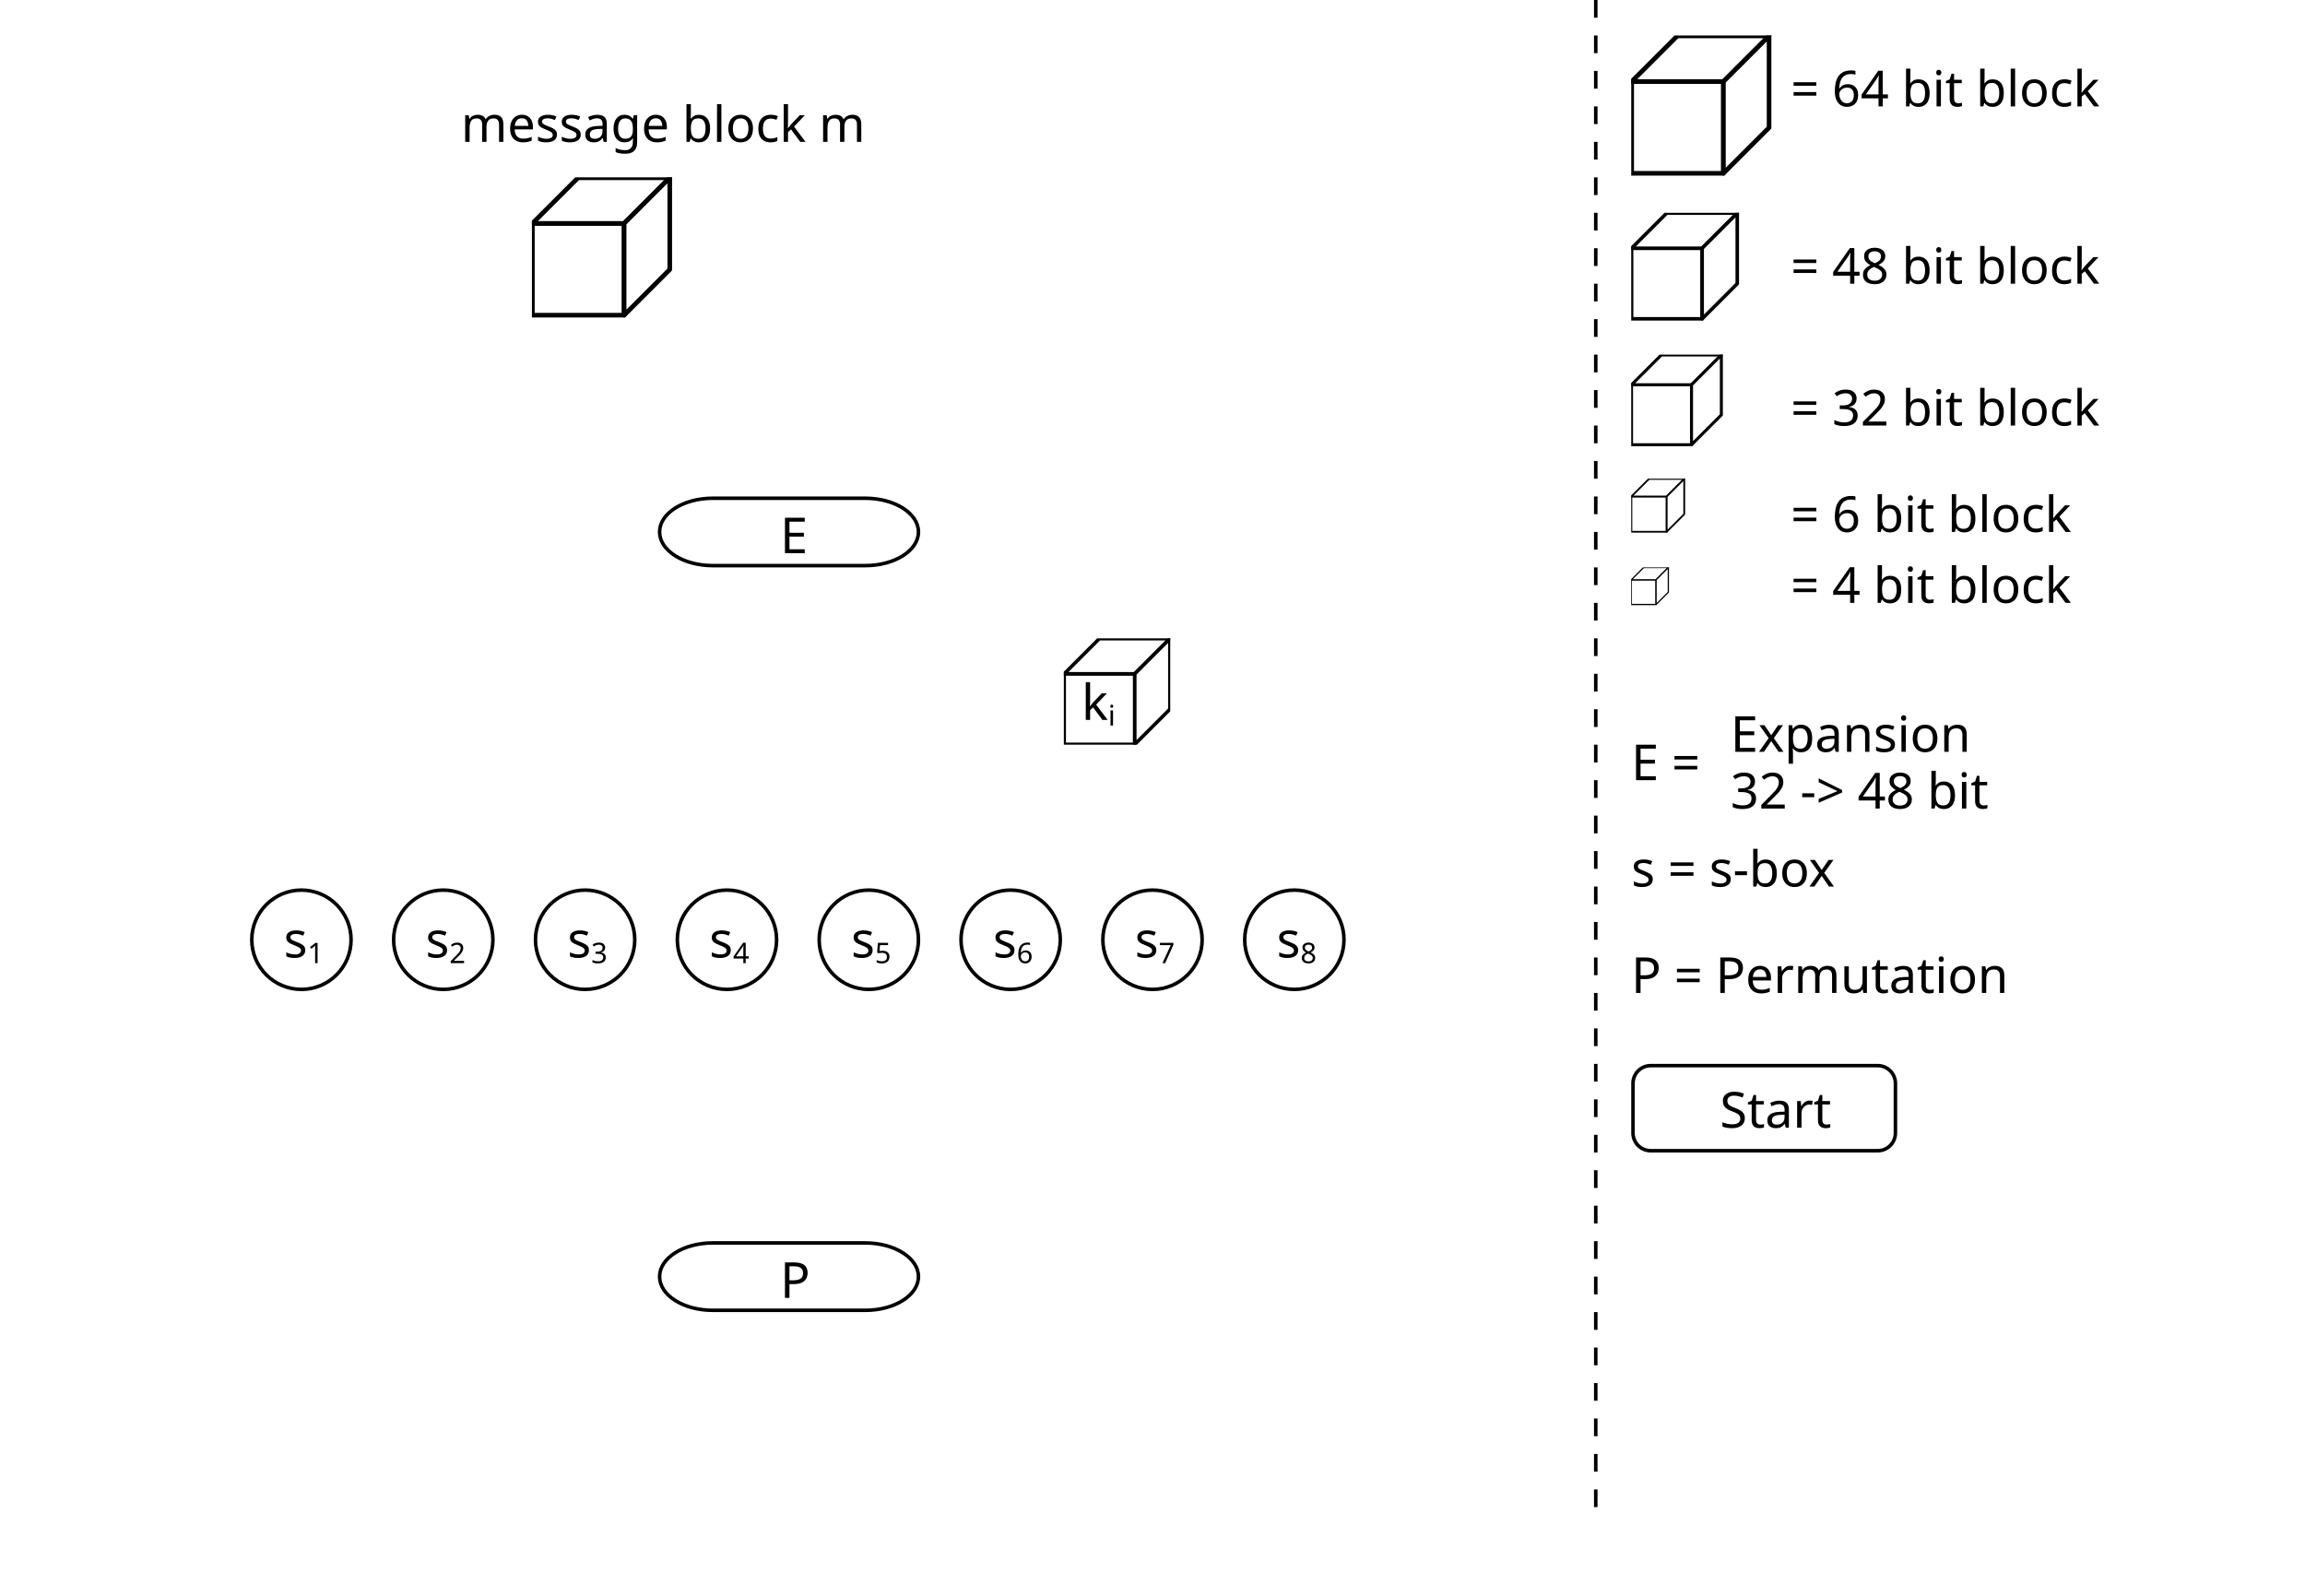
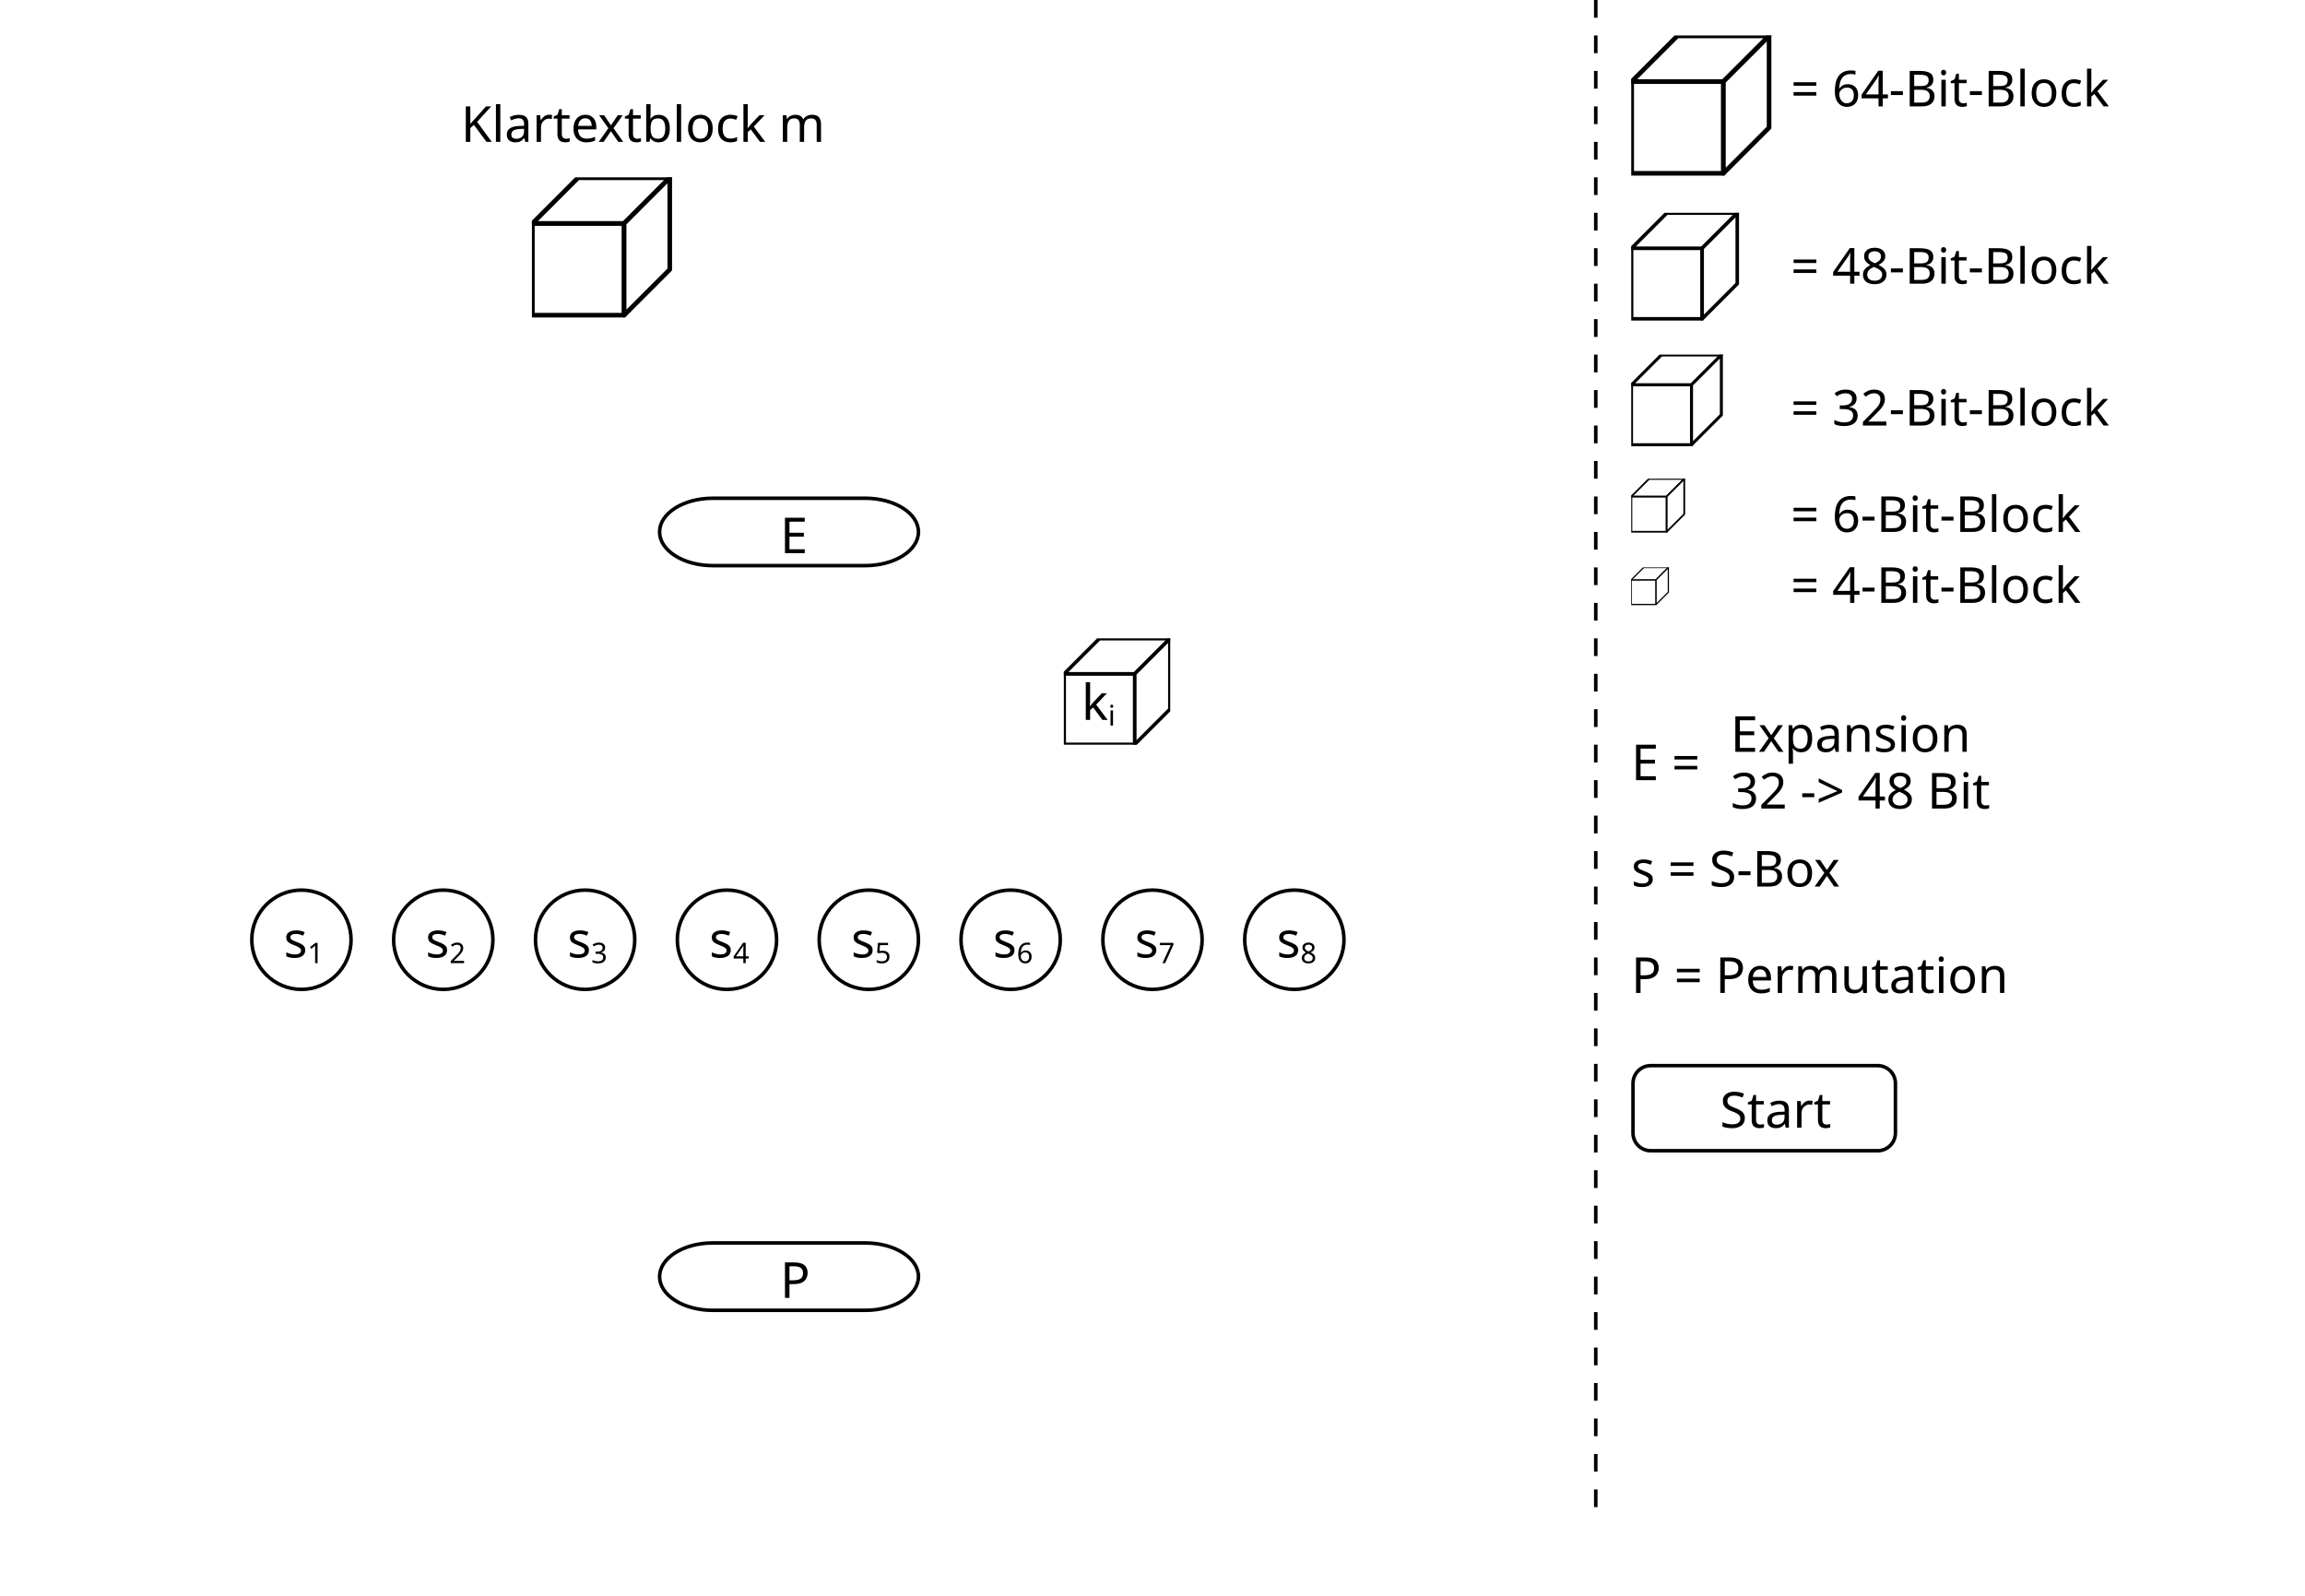
<svg xmlns="http://www.w3.org/2000/svg" xmlns:xlink="http://www.w3.org/1999/xlink" width="650" height="450" id="svg2">
  <defs id="defs4">
    <svg width="30" height="30" id="bit48">
      <rect y="10" x="0.1" width="19.9" height="19.9" fill="white" stroke="black" />
      <polygon fill="white" stroke="black" points="0.1 10, 10 0.1, 29.9 0.1, 20 10" />
      <polygon fill="white" stroke="black" points="29.9 0.1, 29.9 20, 20 29.9, 20 10" />
    </svg>
    <svg width="27" height="27" id="bit32">
      <use xlink:href="#bit48" transform="scale(0.85)" />
    </svg>
    <svg width="45" height="45" id="bit64">
      <use xlink:href="#bit48" transform="scale(1.3)" />
    </svg>
    <svg width="15" height="15" id="bit6">
      <use xlink:href="#bit48" transform="scale(0.5)" />
    </svg>
    <svg width="12" height="12" id="bit4">
      <use xlink:href="#bit48" transform="scale(0.35)" />
    </svg>
  </defs>
  <g style="fill:none;fill-rule:evenodd;stroke:none;stroke-width:1px;stroke-linecap:butt;stroke-linejoin:round;stroke-opacity:1;font-family:'sans';" id="g2383 " transform="scale(1)">
    <rect x="0" y="0" width="800" height="600" fill="white" />
    <svg x="185" y="140" width="75" height="20">
      <rect width="73" height="19" x="1" y="0.5" rx="15" ry="15" stroke="black" fill="white">
        <animate attributeName="fill" from="white" to="red" dur="1" begin="r02.end" fill="freeze" />
        <animate attributeName="fill" from="red" to="white" dur="1" begin="r02.end+1" fill="freeze" />
      </rect>
      <text x="35" y="16" font-size="14" fill="black">
E
</text>
    </svg>
    <svg x="185" y="350" width="75" height="20">
      <rect width="73" height="19" x="1" y="0.5" rx="15" ry="15" stroke="black" fill="white">
        <animate attributeName="fill" from="white" to="red" dur="1" begin="s03.end" fill="freeze" />
        <animate attributeName="fill" from="red" to="white" dur="1" begin="s03.end+1" fill="freeze" />
      </rect>
      <text x="35" y="16" font-size="14" fill="black">
P
</text>
    </svg>
    <use xlink:href="#bit64" x="150" y="50">
      <animate attributeName="opacity" from="1" to="0" begin="start.click" dur="1" fill="freeze" />
      <animate attributeName="opacity" from="0" to="1" begin="r06.end+5" dur="1" fill="freeze" />
    </use>
    <text x="130" y="40" font-size="14" fill="black">
- message block m
+ Klartextblock m
<animate attributeName="opacity" from="1" to="1" begin="start.click" dur="0" fill="freeze" />
      <animate attributeName="opacity" from="0" to="0" begin="r01.end" dur="0" fill="freeze" />
    </text>
    <svg width="27" height="27" x="155" y="58" opacity="0">
      <use xlink:href="#bit32" />
      <text x="4" y="20" font-size="14" fill="black">
l<tspan baseline-shift="sub" font-size="8">i</tspan>
      </text>
      <animate attributeName="opacity" from="0" to="1" begin="start.click" dur="1" fill="freeze" />
      <animate attributeName="x" from="155" to="100" begin="start.click" dur="2" fill="freeze" />
      <animate attributeName="y" from="58" to="80" begin="start.click" dur="2" fill="freeze" />
      <animate attributeName="x" from="100" to="20" begin="s04.end+1" dur="1" fill="freeze" id="l01" />
      <animate attributeName="y" from="80" to="400" begin="l01.end" dur="4" fill="freeze" id="l02" />
      <animate attributeName="x" from="20" to="205" begin="l02.end" dur="2" fill="freeze" id="l03" />
      <animate attributeName="opacity" from="0" to="0" begin="l03.end" dur="0" fill="freeze" />
    </svg>
    <svg width="27" height="27" x="210" y="80" opacity="0">
      <use xlink:href="#bit32" />
      <text x="4" y="20" font-size="14" fill="black">
r<tspan baseline-shift="sub" font-size="8">i</tspan>
        <set attributeName="opacity" to="1" dur="0" fill="freeze" begin="start.click" />
        <set attributeName="opacity" to="0" dur="0" fill="freeze" begin="r06.end" />
      </text>
      <text x="4" y="20" font-size="14" fill="black" opacity="0">
l<tspan baseline-shift="sub" font-size="8">i+1</tspan>
        <set attributeName="opacity" to="0" dur="0" fill="freeze" begin="start.click" />
        <set attributeName="opacity" to="1" dur="0" fill="freeze" begin="r06.end" />
      </text>
      <animate attributeName="x" from="210" to="210" dur="0" begin="start.click" fill="freeze" />
      <animate attributeName="y" from="80" to="80" dur="0" begin="start.click" fill="freeze" />
      <animate attributeName="opacity" from="1" to="1" begin="r01.end" dur="0" fill="freeze" />
      <animate attributeName="x" from="210" to="100" dur="2" begin="r05.end" fill="freeze" />
      <animate attributeName="x" from="100" to="155" dur="2" begin="r06.end+4" fill="freeze" />
      <animate attributeName="y" from="80" to="58" dur="2" begin="r06.end+4" fill="freeze" />
      <animate attributeName="opacity" from="1" to="0" dur="1" fill="freeze" begin="r06.end+5" />
    </svg>
    <svg width="27" height="27" x="155" y="58" opacity="0">
      <use xlink:href="#bit32" />
      <text x="4" y="20" font-size="14" fill="black">
r<tspan baseline-shift="sub" font-size="8">i</tspan>
      </text>
      <animate attributeName="opacity" from="0" to="1" begin="start.click" dur="1" fill="freeze" />
      <animate attributeName="x" from="155" to="210" begin="start.click" dur="2" fill="freeze" />
      <animate attributeName="y" from="58" to="80" begin="start.click" dur="2" fill="freeze" id="r01" />
      <animate attributeName="y" from="80" to="140" begin="r01.end+1" dur="1" fill="freeze" id="r02" />
      <animate attributeName="opacity" from="0" to="0" begin="r02.end" dur="0" fill="freeze" />
    </svg>
    <use xlink:href="#bit48" x="205" y="140" opacity="0">
      <animate attributeName="y" from="140" to="140" begin="start.click" dur="0" fill="freeze" />
      <animate attributeName="opacity" from="1" to="1" begin="r02.end+2" dur="0" fill="freeze" />
      <animate attributeName="y" from="140" to="180" begin="r02.end+2" dur="1" fill="freeze" id="r03" />
      <animate attributeName="opacity" from="1" to="0" dur="1" fill="freeze" begin="k01.end+2" />
    </use>
    <svg width="30" height="30" x="300" y="180" opacity="1">
      <use xlink:href="#bit48" />
      <text x="5" y="23" font-size="14" fill="black">
k<tspan baseline-shift="sub" font-size="8">i</tspan>
      </text>
      <animate attributeName="opacity" from="1" to="1" begin="start.click" dur="0" fill="freeze" />
      <animate attributeName="x" from="300" to="205" begin="r03.end" dur="2" id="k01" />
      <animate attributeName="opacity" from="0" to="0" begin="k01.end" dur="0" fill="freeze" />
    </svg>
    <svg x="205" y="180" height="30" width="30" opacity="0">
      <set attributeName="opacity" to="1" dur="1" begin="k01.end" />
      <circle cx="10" cy="20" r="8" stroke="red" stroke-width="2" />
      <path d="M 10 12 l 0 16 M 2 20 l 16 0" stroke="red" stroke-width="2" />
    </svg>
    <svg x="70" y="250" width="30" height="30">
      <circle cx="15" cy="15" r="14" stroke="black" fill="white">
        <animate attributeName="fill" from="white" to="red" dur="1" begin="s01.end" fill="freeze" />
        <animate attributeName="fill" from="red" to="white" dur="1" begin="s01.end+1" fill="freeze" />
      </circle>
      <text x="10" y="20" font-size="14" fill="black">
s<tspan baseline-shift="sub" font-size="8">1</tspan>
      </text>
    </svg>
    <svg x="110" y="250" width="30" height="30">
      <circle cx="15" cy="15" r="14" stroke="black" fill="white">
        <animate attributeName="fill" from="white" to="red" dur="1" begin="s01.end" fill="freeze" />
        <animate attributeName="fill" from="red" to="white" dur="1" begin="s01.end+1" fill="freeze" />
      </circle>
      <text x="10" y="20" font-size="14" fill="black">
s<tspan baseline-shift="sub" font-size="8">2</tspan>
      </text>
    </svg>
    <svg x="150" y="250" width="30" height="30">
      <circle cx="15" cy="15" r="14" stroke="black" fill="white">
        <animate attributeName="fill" from="white" to="red" dur="1" begin="s01.end" fill="freeze" />
        <animate attributeName="fill" from="red" to="white" dur="1" begin="s01.end+1" fill="freeze" />
      </circle>
      <text x="10" y="20" font-size="14" fill="black">
s<tspan baseline-shift="sub" font-size="8">3</tspan>
      </text>
    </svg>
    <svg x="190" y="250" width="30" height="30">
      <circle cx="15" cy="15" r="14" stroke="black" fill="white">
        <animate attributeName="fill" from="white" to="red" dur="1" begin="s01.end" fill="freeze" />
        <animate attributeName="fill" from="red" to="white" dur="1" begin="s01.end+1" fill="freeze" />
      </circle>
      <text x="10" y="20" font-size="14" fill="black">
s<tspan baseline-shift="sub" font-size="8">4</tspan>
      </text>
    </svg>
    <svg x="230" y="250" width="30" height="30">
      <circle cx="15" cy="15" r="14" stroke="black" fill="white">
        <animate attributeName="fill" from="white" to="red" dur="1" begin="s01.end" fill="freeze" />
        <animate attributeName="fill" from="red" to="white" dur="1" begin="s01.end+1" fill="freeze" />
      </circle>
      <text x="10" y="20" font-size="14" fill="black">
s<tspan baseline-shift="sub" font-size="8">5</tspan>
      </text>
    </svg>
    <svg x="270" y="250" width="30" height="30">
      <circle cx="15" cy="15" r="14" stroke="black" fill="white">
        <animate attributeName="fill" from="white" to="red" dur="1" begin="s01.end" fill="freeze" />
        <animate attributeName="fill" from="red" to="white" dur="1" begin="s01.end+1" fill="freeze" />
      </circle>
      <text x="10" y="20" font-size="14" fill="black">
s<tspan baseline-shift="sub" font-size="8">6</tspan>
      </text>
    </svg>
    <svg x="310" y="250" width="30" height="30">
      <circle cx="15" cy="15" r="14" stroke="black" fill="white">
        <animate attributeName="fill" from="white" to="red" dur="1" begin="s01.end" fill="freeze" />
        <animate attributeName="fill" from="red" to="white" dur="1" begin="s01.end+1" fill="freeze" />
      </circle>
      <text x="10" y="20" font-size="14" fill="black">
s<tspan baseline-shift="sub" font-size="8">7</tspan>
      </text>
    </svg>
    <svg x="350" y="250" width="30" height="30">
      <circle cx="15" cy="15" r="14" stroke="black" fill="white">
        <animate attributeName="fill" from="white" to="red" dur="1" begin="s01.end" fill="freeze" />
        <animate attributeName="fill" from="red" to="white" dur="1" begin="s01.end+1" fill="freeze" />
      </circle>
      <text x="10" y="20" font-size="14" fill="black">
s<tspan baseline-shift="sub" font-size="8">8</tspan>
      </text>
    </svg>
    <use xlink:href="#bit6" x="210" y="190" opacity="0">
      <animate attributeName="opacity" from="0" to="1" dur="1" fill="freeze" begin="k01.end+2" />
      <animate attributeName="x" from="210" to="75" dur="2" begin="k01.end+2" id="s01" />
      <animate attributeName="y" from="190" to="255" dur="2" begin="k01.end+2" />
      <animate attributeName="opacity" from="0" to="0" dur="0" fill="freeze" begin="s01.end" />
    </use>
    <use xlink:href="#bit6" x="210" y="190" opacity="0">
      <animate attributeName="opacity" from="0" to="1" dur="1" fill="freeze" begin="k01.end+2" />
      <animate attributeName="x" from="210" to="115" dur="2" begin="k01.end+2" />
      <animate attributeName="y" from="190" to="255" dur="2" begin="k01.end+2" />
      <animate attributeName="opacity" from="0" to="0" dur="0" fill="freeze" begin="s01.end" />
    </use>
    <use xlink:href="#bit6" x="210" y="190" opacity="0">
      <animate attributeName="opacity" from="0" to="1" dur="1" fill="freeze" begin="k01.end+2" />
      <animate attributeName="x" from="210" to="155" dur="2" begin="k01.end+2" />
      <animate attributeName="y" from="190" to="255" dur="2" begin="k01.end+2" />
      <animate attributeName="opacity" from="0" to="0" dur="0" fill="freeze" begin="s01.end" />
    </use>
    <use xlink:href="#bit6" x="210" y="190" opacity="0">
      <animate attributeName="opacity" from="0" to="1" dur="1" fill="freeze" begin="k01.end+2" />
      <animate attributeName="x" from="210" to="195" dur="2" begin="k01.end+2" />
      <animate attributeName="y" from="190" to="255" dur="2" begin="k01.end+2" />
      <animate attributeName="opacity" from="0" to="0" dur="0" fill="freeze" begin="s01.end" />
    </use>
    <use xlink:href="#bit6" x="210" y="190" opacity="0">
      <animate attributeName="opacity" from="0" to="1" dur="1" fill="freeze" begin="k01.end+2" />
      <animate attributeName="x" from="210" to="235" dur="2" begin="k01.end+2" />
      <animate attributeName="y" from="190" to="255" dur="2" begin="k01.end+2" />
      <animate attributeName="opacity" from="0" to="0" dur="0" fill="freeze" begin="s01.end" />
    </use>
    <use xlink:href="#bit6" x="210" y="190" opacity="0">
      <animate attributeName="opacity" from="0" to="1" dur="1" fill="freeze" begin="k01.end+2" />
      <animate attributeName="x" from="210" to="275" dur="2" begin="k01.end+2" />
      <animate attributeName="y" from="190" to="255" dur="2" begin="k01.end+2" />
      <animate attributeName="opacity" from="0" to="0" dur="0" fill="freeze" begin="s01.end" />
    </use>
    <use xlink:href="#bit6" x="210" y="190" opacity="0">
      <animate attributeName="opacity" from="0" to="1" dur="1" fill="freeze" begin="k01.end+2" />
      <animate attributeName="x" from="210" to="315" dur="2" begin="k01.end+2" />
      <animate attributeName="y" from="190" to="255" dur="2" begin="k01.end+2" />
      <animate attributeName="opacity" from="0" to="0" dur="0" fill="freeze" begin="s01.end" />
    </use>
    <use xlink:href="#bit6" x="210" y="190" opacity="0">
      <animate attributeName="opacity" from="0" to="1" dur="1" fill="freeze" begin="k01.end+2" />
      <animate attributeName="x" from="210" to="355" dur="2" begin="k01.end+2" />
      <animate attributeName="y" from="190" to="255" dur="2" begin="k01.end+2" />
      <animate attributeName="opacity" from="0" to="0" dur="0" fill="freeze" begin="s01.end" />
    </use>
    <use xlink:href="#bit4" x="80" y="260" opacity="0">
      <animate attributeName="opacity" from="1" to="1" dur="0" fill="freeze" begin="s01.end+2" />
      <animate attributeName="x" from="80" to="210" dur="2" begin="s01.end+2" id="s02" />
      <animate attributeName="y" from="260" to="320" dur="2" begin="s01.end+2" />
      <animate attributeName="opacity" from="1" to="0" dur="1" fill="freeze" begin="s01.end+3" />
    </use>
    <use xlink:href="#bit4" x="120" y="260" opacity="0">
      <animate attributeName="opacity" from="1" to="1" dur="0" fill="freeze" begin="s01.end+2" />
      <animate attributeName="x" from="120" to="210" dur="2" begin="s01.end+2" />
      <animate attributeName="y" from="260" to="320" dur="2" begin="s01.end+2" />
      <animate attributeName="opacity" from="1" to="0" dur="1" fill="freeze" begin="s01.end+3" />
    </use>
    <use xlink:href="#bit4" x="160" y="260" opacity="0">
      <animate attributeName="opacity" from="1" to="1" dur="0" fill="freeze" begin="s01.end+2" />
      <animate attributeName="x" from="160" to="210" dur="2" begin="s01.end+2" />
      <animate attributeName="y" from="260" to="320" dur="2" begin="s01.end+2" />
      <animate attributeName="opacity" from="1" to="0" dur="1" fill="freeze" begin="s01.end+3" />
    </use>
    <use xlink:href="#bit4" x="200" y="260" opacity="0">
      <animate attributeName="opacity" from="1" to="1" dur="0" fill="freeze" begin="s01.end+2" />
      <animate attributeName="x" from="200" to="210" dur="2" begin="s01.end+2" />
      <animate attributeName="y" from="260" to="320" dur="2" begin="s01.end+2" />
      <animate attributeName="opacity" from="1" to="0" dur="1" fill="freeze" begin="s01.end+3" />
    </use>
    <use xlink:href="#bit4" x="240" y="260" opacity="0">
      <animate attributeName="opacity" from="1" to="1" dur="0" fill="freeze" begin="s01.end+2" />
      <animate attributeName="x" from="240" to="210" dur="2" begin="s01.end+2" />
      <animate attributeName="y" from="260" to="320" dur="2" begin="s01.end+2" />
      <animate attributeName="opacity" from="1" to="0" dur="1" fill="freeze" begin="s01.end+3" />
    </use>
    <use xlink:href="#bit4" x="280" y="260" opacity="0">
      <animate attributeName="opacity" from="1" to="1" dur="0" fill="freeze" begin="s01.end+2" />
      <animate attributeName="x" from="280" to="210" dur="2" begin="s01.end+2" />
      <animate attributeName="y" from="260" to="320" dur="2" begin="s01.end+2" />
      <animate attributeName="opacity" from="1" to="0" dur="1" fill="freeze" begin="s01.end+3" />
    </use>
    <use xlink:href="#bit4" x="320" y="260" opacity="0">
      <animate attributeName="opacity" from="1" to="1" dur="0" fill="freeze" begin="s01.end+2" />
      <animate attributeName="x" from="320" to="210" dur="2" begin="s01.end+2" />
      <animate attributeName="y" from="260" to="320" dur="2" begin="s01.end+2" />
      <animate attributeName="opacity" from="1" to="0" dur="1" fill="freeze" begin="s01.end+3" />
    </use>
    <use xlink:href="#bit4" x="360" y="260" opacity="0">
      <animate attributeName="opacity" from="1" to="1" dur="0" fill="freeze" begin="s01.end+2" />
      <animate attributeName="x" from="360" to="210" dur="2" begin="s01.end+2" />
      <animate attributeName="y" from="260" to="320" dur="2" begin="s01.end+2" />
      <animate attributeName="opacity" from="1" to="0" dur="1" fill="freeze" begin="s01.end+3" />
    </use>
    <svg height="30" width="30" x="205" y="315" opacity="0">
      <use xlink:href="#bit32" />
      <text x="4" y="20" font-size="14" fill="black" opacity="0">
r<tspan baseline-shift="sub" font-size="8">i+1</tspan>
        <set attributeName="opacity" to="0" dur="0" fill="freeze" begin="start.click" />
        <set attributeName="opacity" to="1" dur="0" fill="freeze" begin="r06.end" />
      </text>
      <animate attributeName="x" from="205" to="205" dur="0" begin="start.click" fill="freeze" />
      <animate attributeName="y" from="315" to="315" dur="0" begin="start.click" fill="freeze" />
      <animate attributeName="opacity" from="0" to="1" dur="1" fill="freeze" begin="s01.end+3" />
      <animate attributeName="y" from="315" to="350" dur="1" begin="s02.end+1" fill="freeze" id="s03" />
      <animate attributeName="opacity" from="0" to="0" dur="1" begin="s03.end" fill="freeze" />
      <animate attributeName="opacity" from="1" to="1" dur="1" begin="s03.end+2" fill="freeze" />
      <animate attributeName="y" from="350" to="400" dur="1" begin="s03.end+2" fill="freeze" id="s04" />
      <animate attributeName="x" from="205" to="400" dur="2" begin="l03.end+2" fill="freeze" id="r04" />
      <animate attributeName="y" from="400" to="80" dur="4" begin="r04.end" fill="freeze" id="r05" />
      <animate attributeName="x" from="400" to="210" dur="2" begin="r05.end" fill="freeze" id="r06" />
      <animate attributeName="y" from="80" to="58" dur="2" begin="r06.end+4" fill="freeze" />
      <animate attributeName="x" from="210" to="155" dur="2" begin="r06.end+4" fill="freeze" id="r07" />
      <animate attributeName="opacity" from="1" to="0" dur="1" fill="freeze" begin="r06.end+5" />
    </svg>
    <svg x="205" y="400" height="30" width="30" opacity="0">
      <set attributeName="opacity" to="1" dur="1" begin="l03.end" />
      <circle cx="10" cy="20" r="8" stroke="red" stroke-width="2" transform="scale(0.85)" />
      <path d="M 10 12 l 0 16 M 2 20 l 16 0" stroke="red" stroke-width="2" transform="scale(0.85)" />
    </svg>
    <text x="130" y="220" font-size="28" fill="black" opacity="0">
- repeat 16 rounds
+ Wiederhole 16 Runden
<set attributeName="opacity" to="1" dur="3" begin="r06.end" />
    </text>
    <path d="M 450 0 l 0 430" stroke="black" stroke-dasharray="5, 5" />
    <svg height="40" width="150" x="460" y="10">
      <use xlink:href="#bit64" />
      <text x="45" y="20" font-size="14" fill="black">
- = 64 bit block
+ = 64-Bit-Block
</text>
    </svg>
    <svg height="40" width="150" x="460" y="60">
      <use xlink:href="#bit48" />
      <text x="45" y="20" font-size="14" fill="black">
- = 48 bit block
+ = 48-Bit-Block
</text>
    </svg>
    <svg height="40" width="150" x="460" y="100">
      <use xlink:href="#bit32" />
      <text x="45" y="20" font-size="14" fill="black">
- = 32 bit block
+ = 32-Bit-Block
</text>
    </svg>
    <svg height="40" width="150" x="460" y="135">
      <use xlink:href="#bit6" />
      <text x="45" y="15" font-size="14" fill="black">
- = 6 bit block
+ = 6-Bit-Block
</text>
    </svg>
    <svg height="40" width="150" x="460" y="155">
      <use xlink:href="#bit4" y="5" />
      <text x="45" y="15" font-size="14" fill="black">
- = 4 bit block
+ = 4-Bit-Block
</text>
    </svg>
    <svg height="40" width="150" x="460" y="200">
      <text x="0" y="20" font-size="14" fill="black">
E = 
</text>
      <text x="28" y="12" font-size="14" fill="black">
Expansion
</text>
      <text x="28" y="28" font-size="14" fill="black">
- 32 -&gt; 48 bit
+ 32 -&gt; 48 Bit
</text>
    </svg>
    <svg height="40" width="150" x="460" y="230">
      <text x="0" y="20" font-size="14" fill="black">
- s = s-box 
+ s = S-Box 
</text>
    </svg>
    <svg height="40" width="150" x="460" y="260">
      <text x="0" y="20" font-size="14" fill="black">
P = Permutation 
</text>
    </svg>
    <svg height="25" width="75" x="460" y="300" id="start">
      <set attributeName="x" to="-100" begin="start.click" />
      <set attributeName="x" to="460" begin="r07.end" />
      <rect height="24" width="74" x="0.5" y="0.5" rx="5" ry="5" stroke="black" fill="white" />
      <text fill="black" x="25" y="18" style="font-size:14px;">
Start
</text>
    </svg>
  </g>
</svg>
